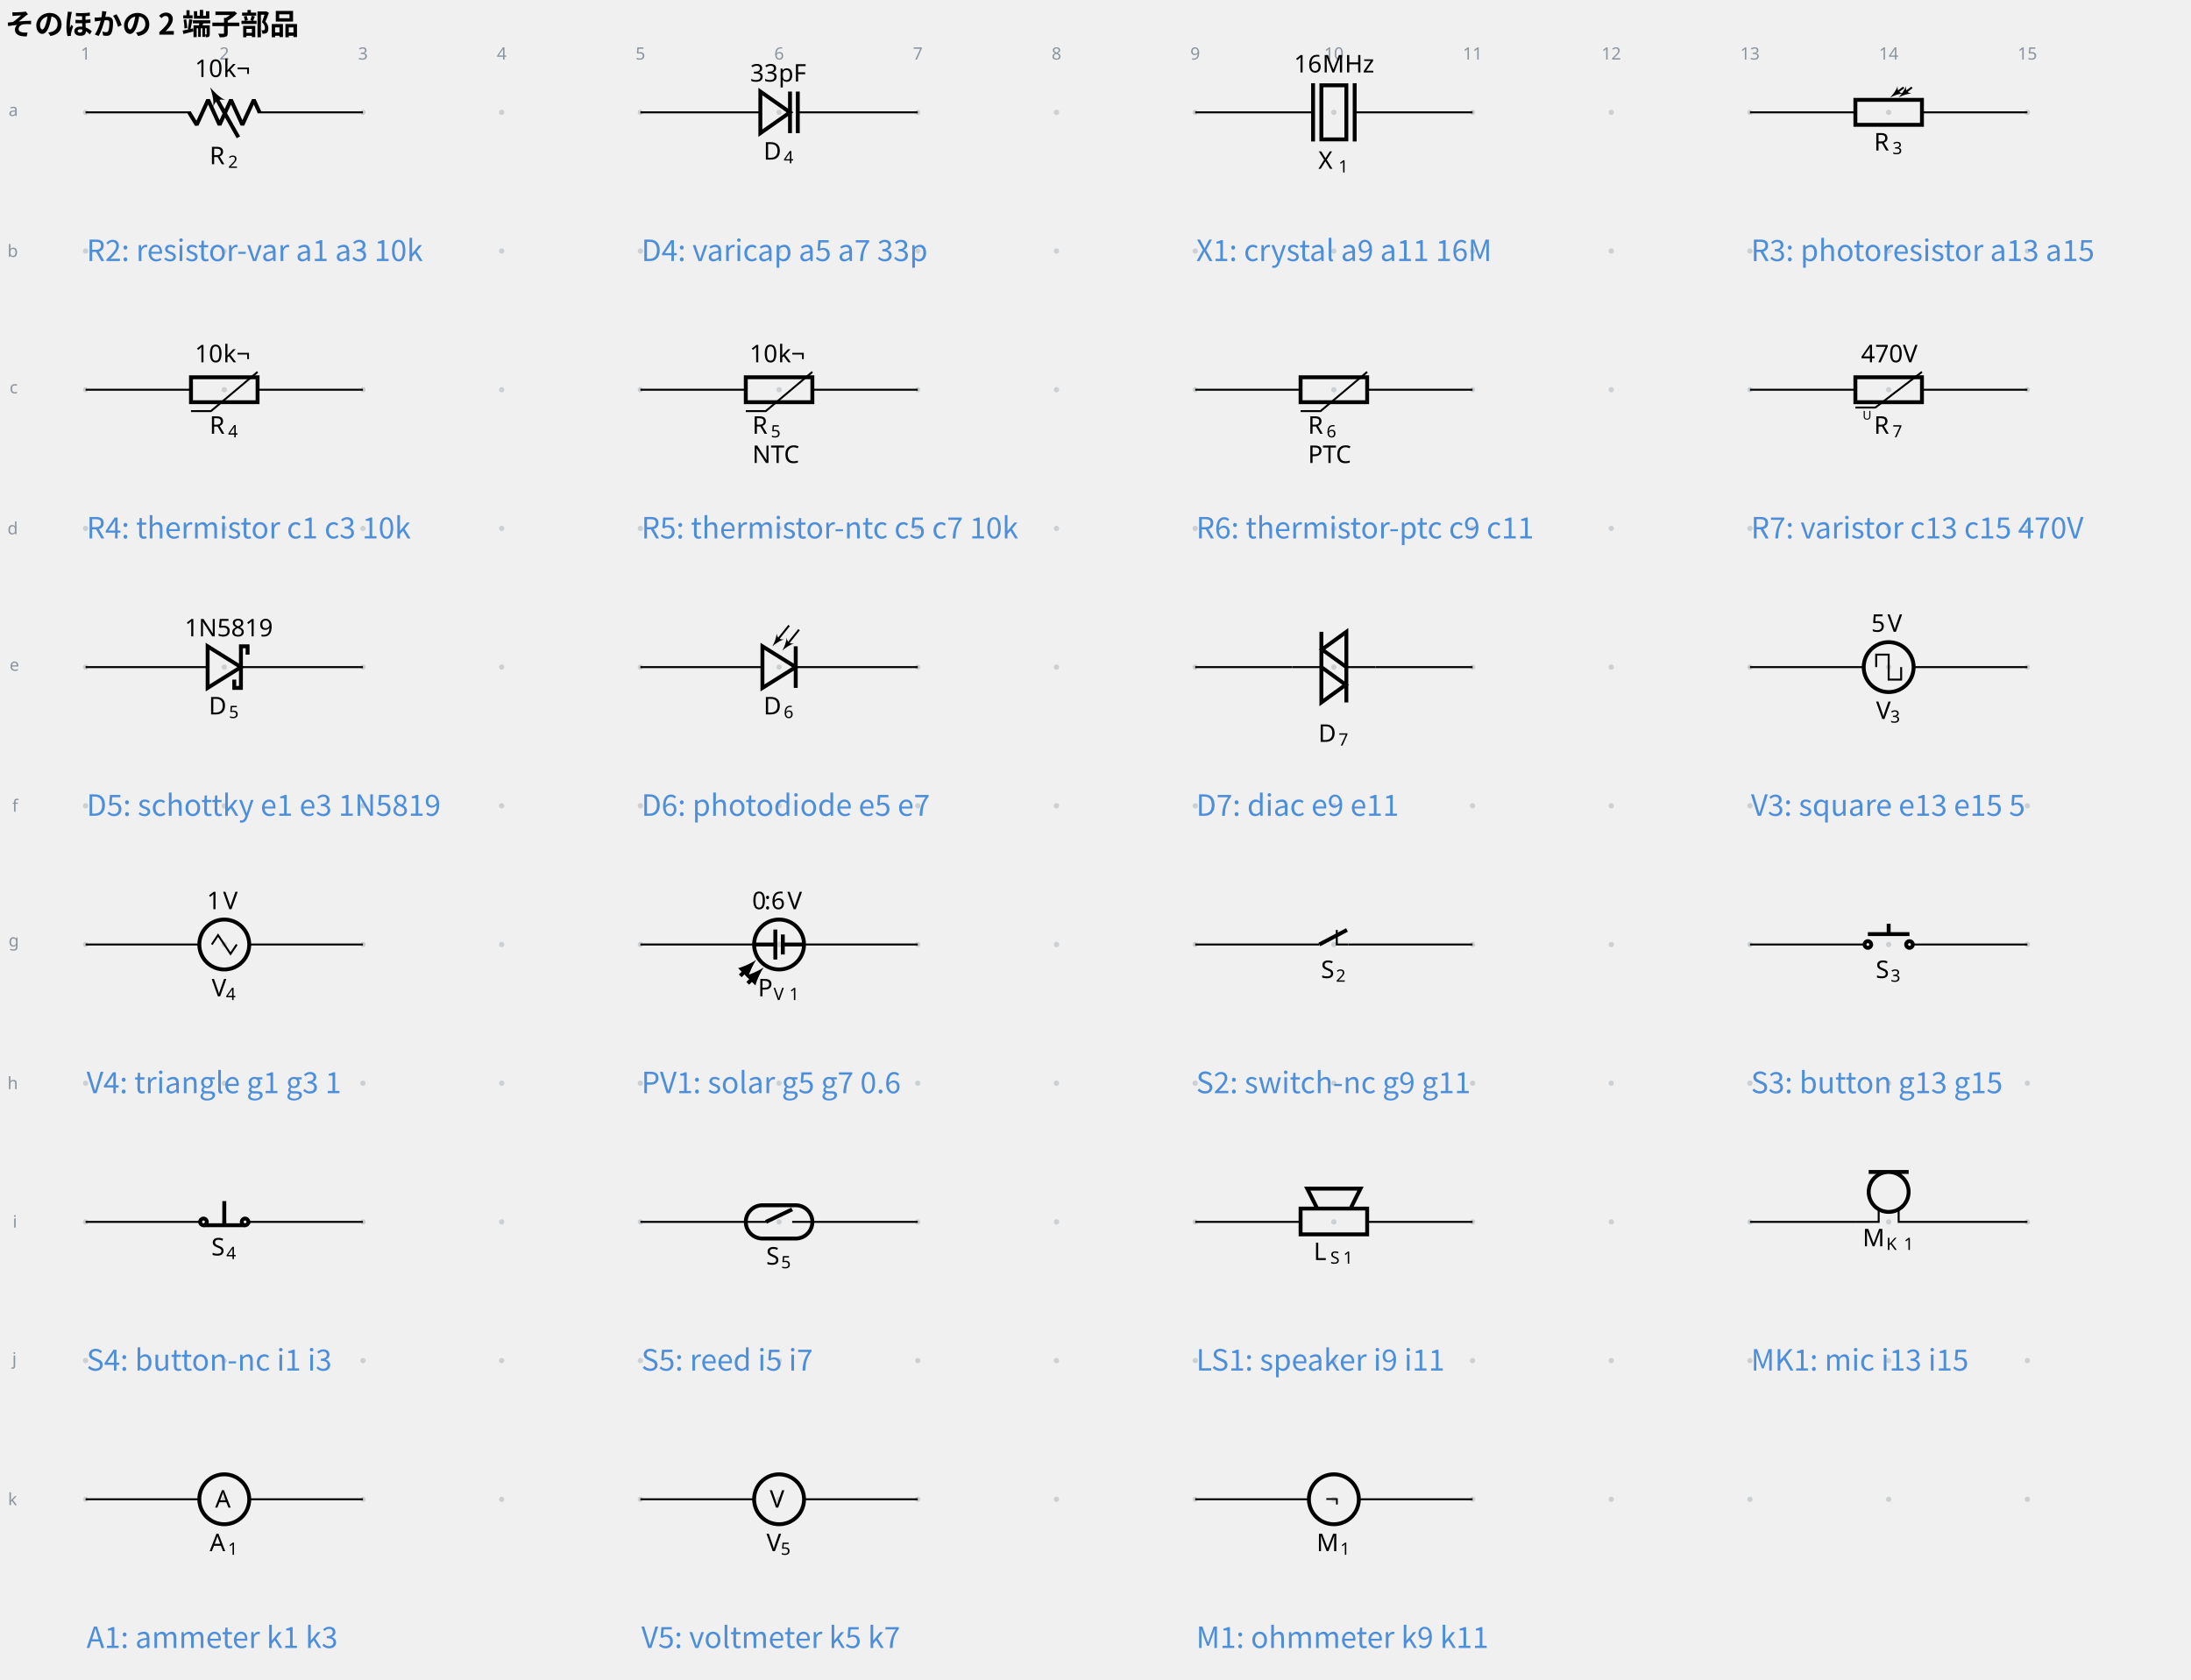
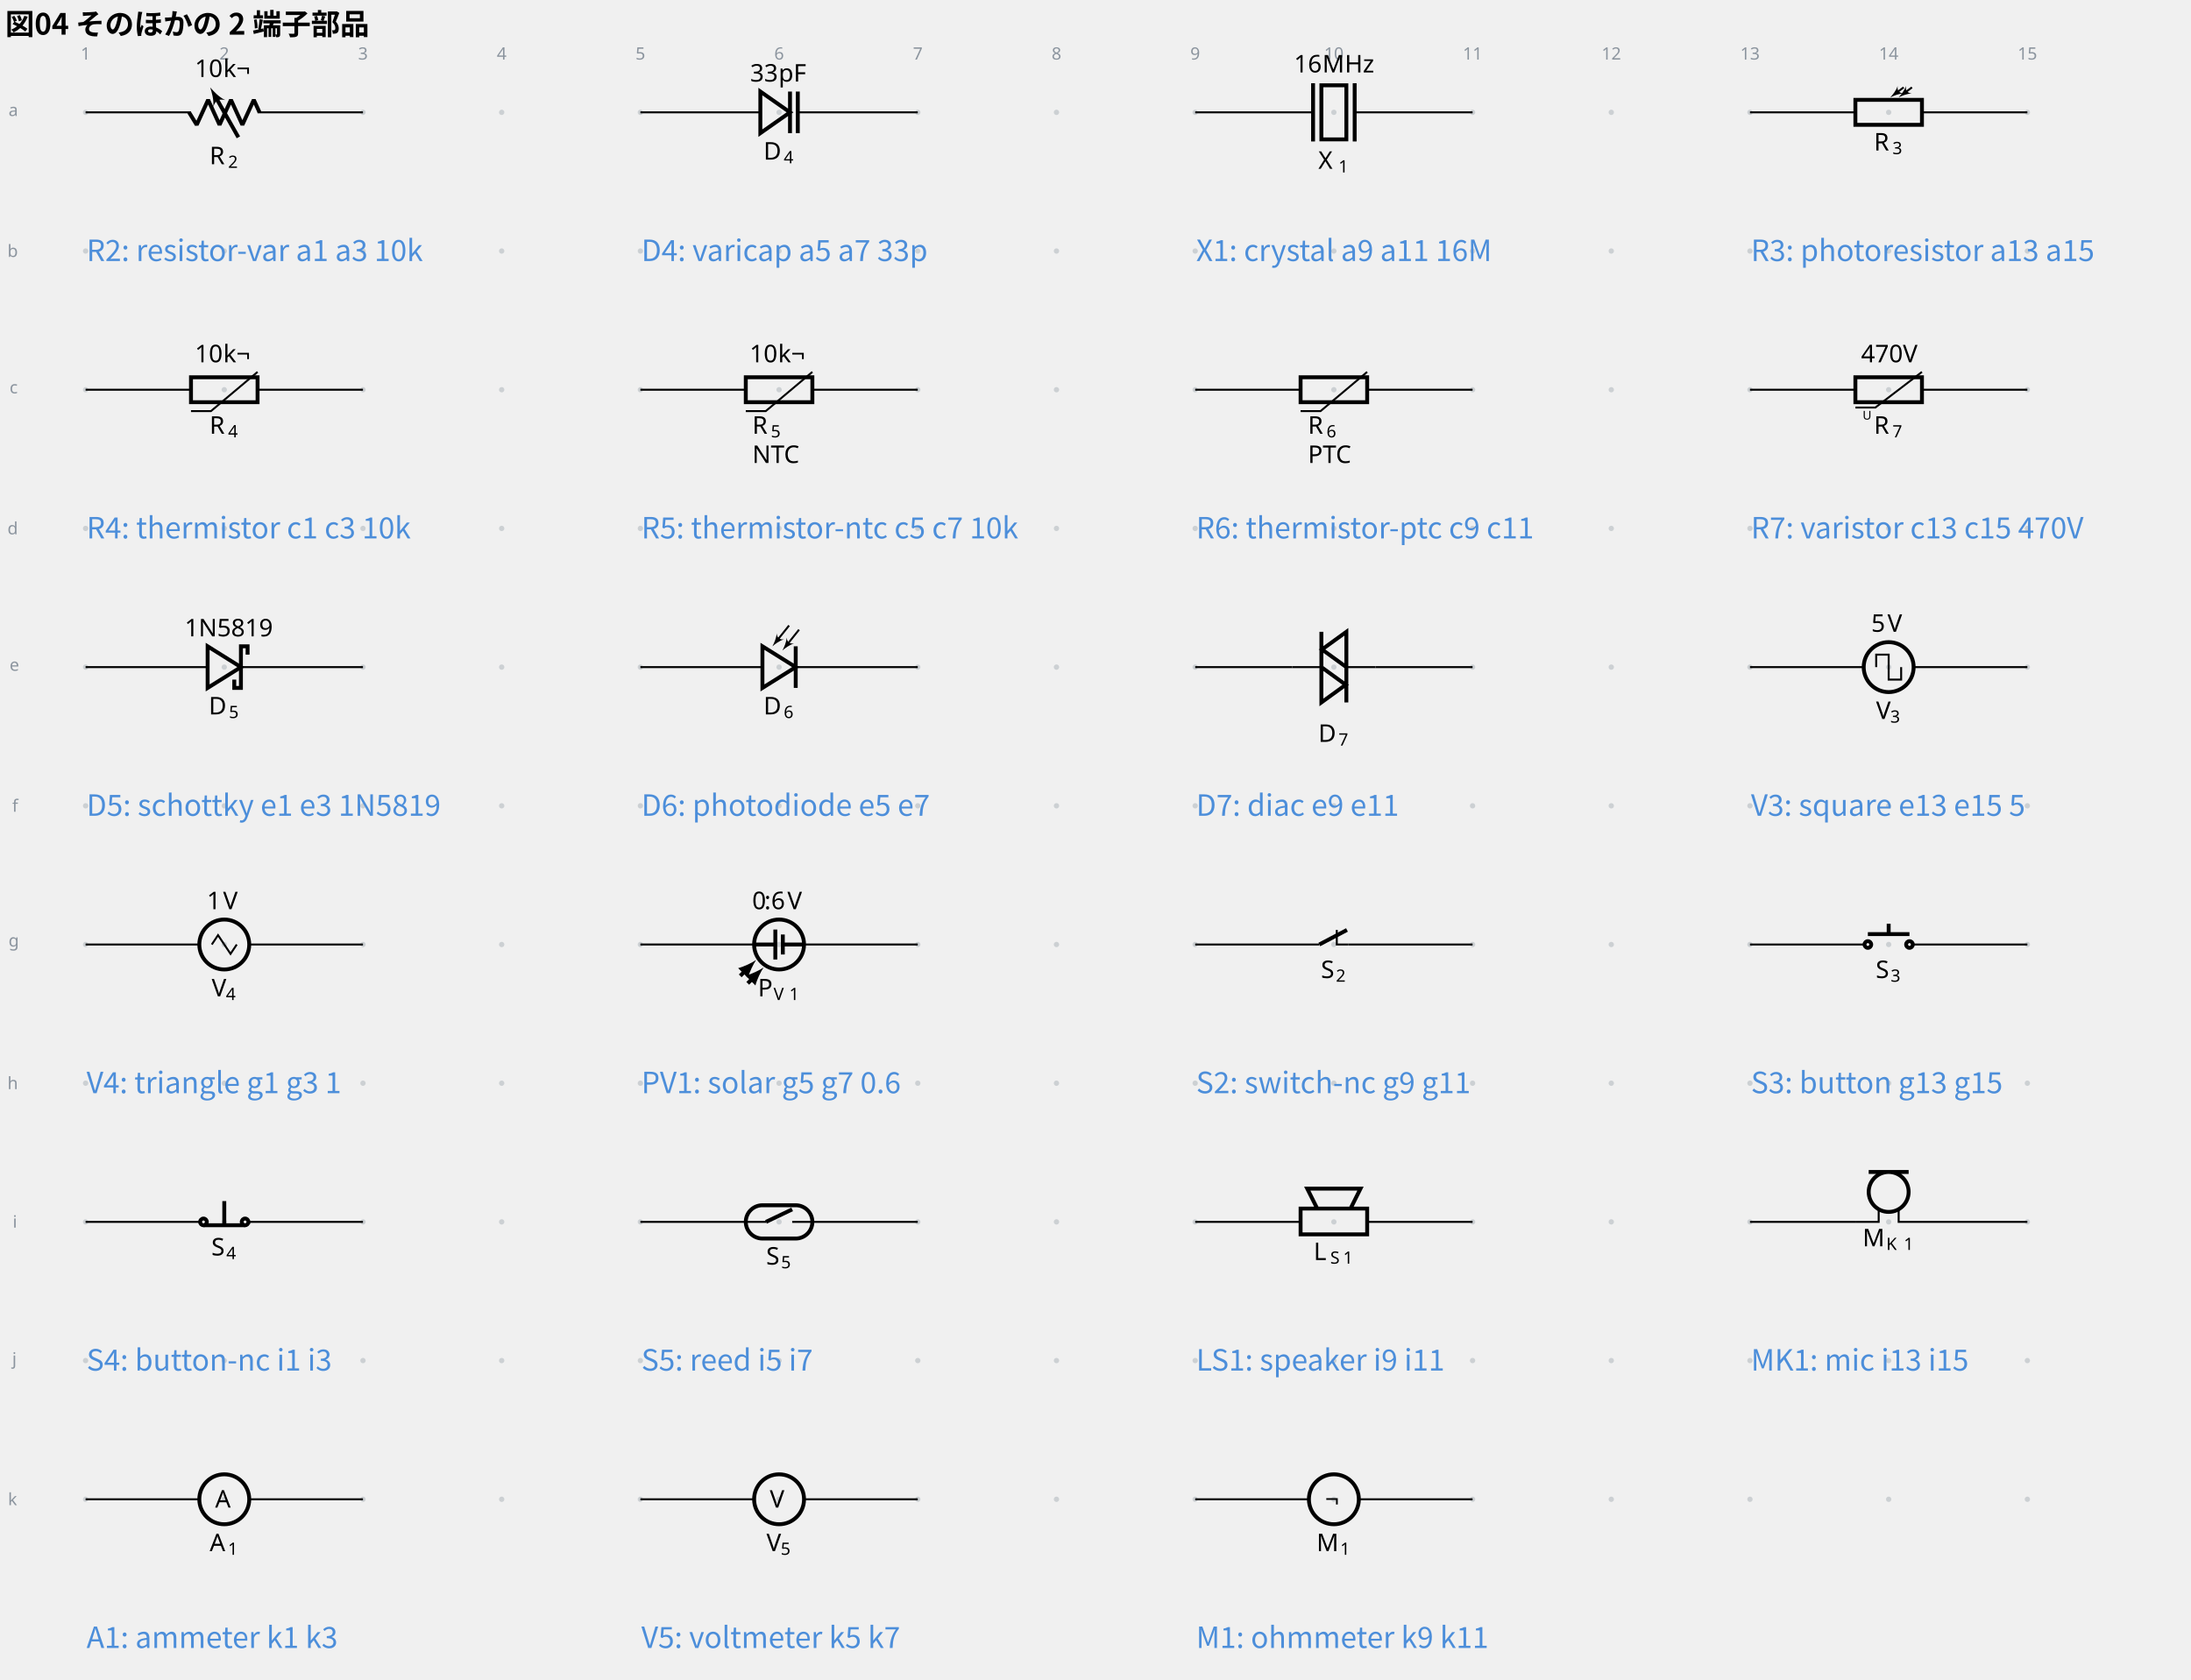
<svg xmlns="http://www.w3.org/2000/svg" data-circuit-fence="0.1.0" fill="currentColor" width="1198.565" height="918.926" viewBox="-72 -72 898.924 689.194">
  <g stroke="currentColor" stroke-miterlimit="10" stroke-width=".8">
    <path fill="#8b949e" fill-opacity=".35" stroke="none" stroke-opacity=".35" d="M-35.787-25.909a1.1 1.1 0 1 0-2.2 0 1.1 1.1 0 0 0 2.2 0M-35.787 30.997a1.1 1.1 0 1 0-2.2 0 1.1 1.1 0 0 0 2.2 0M-35.787 87.902a1.1 1.1 0 1 0-2.2 0 1.1 1.1 0 0 0 2.2 0M-35.787 144.808a1.1 1.1 0 1 0-2.2 0 1.1 1.1 0 0 0 2.2 0M-35.787 201.713a1.1 1.1 0 1 0-2.2 0 1.1 1.1 0 0 0 2.2 0M-35.787 258.619a1.1 1.1 0 1 0-2.2 0 1.1 1.1 0 0 0 2.2 0M-35.787 315.524a1.1 1.1 0 1 0-2.2 0 1.1 1.1 0 0 0 2.2 0M-35.787 372.43a1.1 1.1 0 1 0-2.2 0 1.1 1.1 0 0 0 2.2 0M-35.787 429.335a1.1 1.1 0 1 0-2.2 0 1.1 1.1 0 0 0 2.2 0M-35.787 486.24a1.1 1.1 0 1 0-2.2 0 1.1 1.1 0 0 0 2.2 0M-35.787 543.146a1.1 1.1 0 1 0-2.2 0 1.1 1.1 0 0 0 2.2 0M21.118-25.909a1.1 1.1 0 1 0-2.2 0 1.1 1.1 0 0 0 2.2 0M21.118 30.997a1.1 1.1 0 1 0-2.2 0 1.1 1.1 0 0 0 2.2 0M21.118 87.902a1.1 1.1 0 1 0-2.2 0 1.1 1.1 0 0 0 2.2 0M21.118 144.808a1.1 1.1 0 1 0-2.2 0 1.1 1.1 0 0 0 2.2 0M21.118 201.713a1.1 1.1 0 1 0-2.2 0 1.1 1.1 0 0 0 2.2 0M21.118 258.619a1.1 1.1 0 1 0-2.2 0 1.1 1.1 0 0 0 2.2 0M21.118 315.524a1.1 1.1 0 1 0-2.2 0 1.1 1.1 0 0 0 2.2 0M21.118 372.43a1.1 1.1 0 1 0-2.2 0 1.1 1.1 0 0 0 2.2 0M21.118 429.335a1.1 1.1 0 1 0-2.2 0 1.1 1.1 0 0 0 2.2 0M21.118 486.24a1.1 1.1 0 1 0-2.2 0 1.1 1.1 0 0 0 2.2 0M21.118 543.146a1.1 1.1 0 1 0-2.2 0 1.1 1.1 0 0 0 2.2 0M78.024-25.909a1.1 1.1 0 1 0-2.2 0 1.1 1.1 0 0 0 2.2 0M78.024 30.997a1.1 1.1 0 1 0-2.2 0 1.1 1.1 0 0 0 2.2 0M78.024 87.902a1.1 1.1 0 1 0-2.2 0 1.1 1.1 0 0 0 2.2 0M78.024 144.808a1.1 1.1 0 1 0-2.2 0 1.1 1.1 0 0 0 2.2 0M78.024 201.713a1.1 1.1 0 1 0-2.2 0 1.1 1.1 0 0 0 2.2 0M78.024 258.619a1.1 1.1 0 1 0-2.2 0 1.1 1.1 0 0 0 2.2 0M78.024 315.524a1.1 1.1 0 1 0-2.2 0 1.1 1.1 0 0 0 2.2 0M78.024 372.43a1.1 1.1 0 1 0-2.2 0 1.1 1.1 0 0 0 2.2 0M78.024 429.335a1.1 1.1 0 1 0-2.2 0 1.1 1.1 0 0 0 2.2 0M78.024 486.24a1.1 1.1 0 1 0-2.2 0 1.1 1.1 0 0 0 2.2 0M78.024 543.146a1.1 1.1 0 1 0-2.2 0 1.1 1.1 0 0 0 2.2 0M134.93-25.909a1.1 1.1 0 1 0-2.2 0 1.1 1.1 0 0 0 2.2 0M134.93 30.997a1.1 1.1 0 1 0-2.2 0 1.1 1.1 0 0 0 2.2 0M134.93 87.902a1.1 1.1 0 1 0-2.2 0 1.1 1.1 0 0 0 2.2 0M134.93 144.808a1.1 1.1 0 1 0-2.2 0 1.1 1.1 0 0 0 2.2 0M134.93 201.713a1.1 1.1 0 1 0-2.2 0 1.1 1.1 0 0 0 2.2 0M134.93 258.619a1.1 1.1 0 1 0-2.2 0 1.1 1.1 0 0 0 2.2 0M134.93 315.524a1.1 1.1 0 1 0-2.2 0 1.1 1.1 0 0 0 2.2 0M134.93 372.43a1.1 1.1 0 1 0-2.2 0 1.1 1.1 0 0 0 2.2 0M134.93 429.335a1.1 1.1 0 1 0-2.2 0 1.1 1.1 0 0 0 2.2 0M134.93 486.24a1.1 1.1 0 1 0-2.2 0 1.1 1.1 0 0 0 2.2 0M134.93 543.146a1.1 1.1 0 1 0-2.2 0 1.1 1.1 0 0 0 2.2 0M191.835-25.909a1.1 1.1 0 1 0-2.2 0 1.1 1.1 0 0 0 2.2 0M191.835 30.997a1.1 1.1 0 1 0-2.2 0 1.1 1.1 0 0 0 2.2 0M191.835 87.902a1.1 1.1 0 1 0-2.2 0 1.1 1.1 0 0 0 2.2 0M191.835 144.808a1.1 1.1 0 1 0-2.2 0 1.1 1.1 0 0 0 2.2 0M191.835 201.713a1.1 1.1 0 1 0-2.2 0 1.1 1.1 0 0 0 2.2 0M191.835 258.619a1.1 1.1 0 1 0-2.2 0 1.1 1.1 0 0 0 2.2 0M191.835 315.524a1.1 1.1 0 1 0-2.2 0 1.1 1.1 0 0 0 2.2 0M191.835 372.43a1.1 1.1 0 1 0-2.2 0 1.1 1.1 0 0 0 2.2 0M191.835 429.335a1.1 1.1 0 1 0-2.2 0 1.1 1.1 0 0 0 2.2 0M191.835 486.24a1.1 1.1 0 1 0-2.2 0 1.1 1.1 0 0 0 2.2 0M191.835 543.146a1.1 1.1 0 1 0-2.2 0 1.1 1.1 0 0 0 2.2 0M248.74-25.909a1.1 1.1 0 1 0-2.2 0 1.1 1.1 0 0 0 2.2 0M248.74 30.997a1.1 1.1 0 1 0-2.2 0 1.1 1.1 0 0 0 2.2 0M248.74 87.902a1.1 1.1 0 1 0-2.2 0 1.1 1.1 0 0 0 2.2 0M248.74 144.808a1.1 1.1 0 1 0-2.2 0 1.1 1.1 0 0 0 2.2 0M248.74 201.713a1.1 1.1 0 1 0-2.2 0 1.1 1.1 0 0 0 2.2 0M248.74 258.619a1.1 1.1 0 1 0-2.2 0 1.1 1.1 0 0 0 2.2 0M248.74 315.524a1.1 1.1 0 1 0-2.2 0 1.1 1.1 0 0 0 2.2 0M248.74 372.43a1.1 1.1 0 1 0-2.2 0 1.1 1.1 0 0 0 2.2 0M248.74 429.335a1.1 1.1 0 1 0-2.2 0 1.1 1.1 0 0 0 2.2 0M248.74 486.24a1.1 1.1 0 1 0-2.2 0 1.1 1.1 0 0 0 2.2 0M248.74 543.146a1.1 1.1 0 1 0-2.2 0 1.1 1.1 0 0 0 2.2 0M305.646-25.909a1.1 1.1 0 1 0-2.2 0 1.1 1.1 0 0 0 2.2 0M305.646 30.997a1.1 1.1 0 1 0-2.2 0 1.1 1.1 0 0 0 2.2 0M305.646 87.902a1.1 1.1 0 1 0-2.2 0 1.1 1.1 0 0 0 2.2 0M305.646 144.808a1.1 1.1 0 1 0-2.2 0 1.1 1.1 0 0 0 2.2 0M305.646 201.713a1.1 1.1 0 1 0-2.2 0 1.1 1.1 0 0 0 2.2 0M305.646 258.619a1.1 1.1 0 1 0-2.2 0 1.1 1.1 0 0 0 2.2 0M305.646 315.524a1.1 1.1 0 1 0-2.2 0 1.1 1.1 0 0 0 2.2 0M305.646 372.43a1.1 1.1 0 1 0-2.2 0 1.1 1.1 0 0 0 2.2 0M305.646 429.335a1.1 1.1 0 1 0-2.2 0 1.1 1.1 0 0 0 2.2 0M305.646 486.24a1.1 1.1 0 1 0-2.2 0 1.1 1.1 0 0 0 2.2 0M305.646 543.146a1.1 1.1 0 1 0-2.2 0 1.1 1.1 0 0 0 2.2 0M362.551-25.909a1.1 1.1 0 1 0-2.2 0 1.1 1.1 0 0 0 2.2 0M362.551 30.997a1.1 1.1 0 1 0-2.2 0 1.1 1.1 0 0 0 2.2 0M362.551 87.902a1.1 1.1 0 1 0-2.2 0 1.1 1.1 0 0 0 2.2 0M362.551 144.808a1.1 1.1 0 1 0-2.2 0 1.1 1.1 0 0 0 2.2 0M362.551 201.713a1.1 1.1 0 1 0-2.2 0 1.1 1.1 0 0 0 2.2 0M362.551 258.619a1.1 1.1 0 1 0-2.2 0 1.1 1.1 0 0 0 2.2 0M362.551 315.524a1.1 1.1 0 1 0-2.2 0 1.1 1.1 0 0 0 2.2 0M362.551 372.43a1.1 1.1 0 1 0-2.2 0 1.1 1.1 0 0 0 2.2 0M362.551 429.335a1.1 1.1 0 1 0-2.2 0 1.1 1.1 0 0 0 2.2 0M362.551 486.24a1.1 1.1 0 1 0-2.2 0 1.1 1.1 0 0 0 2.2 0M362.551 543.146a1.1 1.1 0 1 0-2.2 0 1.1 1.1 0 0 0 2.2 0M419.457-25.909a1.1 1.1 0 1 0-2.2 0 1.1 1.1 0 0 0 2.2 0M419.457 30.997a1.1 1.1 0 1 0-2.2 0 1.1 1.1 0 0 0 2.2 0M419.457 87.902a1.1 1.1 0 1 0-2.2 0 1.1 1.1 0 0 0 2.2 0M419.457 144.808a1.1 1.1 0 1 0-2.2 0 1.1 1.1 0 0 0 2.2 0M419.457 201.713a1.1 1.1 0 1 0-2.2 0 1.1 1.1 0 0 0 2.2 0M419.457 258.619a1.1 1.1 0 1 0-2.2 0 1.1 1.1 0 0 0 2.2 0M419.457 315.524a1.1 1.1 0 1 0-2.2 0 1.1 1.1 0 0 0 2.2 0M419.457 372.43a1.1 1.1 0 1 0-2.2 0 1.1 1.1 0 0 0 2.2 0M419.457 429.335a1.1 1.1 0 1 0-2.2 0 1.1 1.1 0 0 0 2.2 0M419.457 486.24a1.1 1.1 0 1 0-2.2 0 1.1 1.1 0 0 0 2.2 0M419.457 543.146a1.1 1.1 0 1 0-2.2 0 1.1 1.1 0 0 0 2.2 0M476.362-25.909a1.1 1.1 0 1 0-2.2 0 1.1 1.1 0 0 0 2.2 0M476.362 30.997a1.1 1.1 0 1 0-2.2 0 1.1 1.1 0 0 0 2.2 0M476.362 87.902a1.1 1.1 0 1 0-2.2 0 1.1 1.1 0 0 0 2.2 0M476.362 144.808a1.1 1.1 0 1 0-2.2 0 1.1 1.1 0 0 0 2.2 0M476.362 201.713a1.1 1.1 0 1 0-2.2 0 1.1 1.1 0 0 0 2.2 0M476.362 258.619a1.1 1.1 0 1 0-2.2 0 1.1 1.1 0 0 0 2.2 0M476.362 315.524a1.1 1.1 0 1 0-2.2 0 1.1 1.1 0 0 0 2.2 0M476.362 372.43a1.1 1.1 0 1 0-2.2 0 1.1 1.1 0 0 0 2.2 0M476.362 429.335a1.1 1.1 0 1 0-2.2 0 1.1 1.1 0 0 0 2.2 0M476.362 486.24a1.1 1.1 0 1 0-2.2 0 1.1 1.1 0 0 0 2.2 0M476.362 543.146a1.1 1.1 0 1 0-2.2 0 1.1 1.1 0 0 0 2.2 0M533.268-25.909a1.1 1.1 0 1 0-2.2 0 1.1 1.1 0 0 0 2.2 0M533.268 30.997a1.1 1.1 0 1 0-2.2 0 1.1 1.1 0 0 0 2.2 0M533.268 87.902a1.1 1.1 0 1 0-2.2 0 1.1 1.1 0 0 0 2.2 0M533.268 144.808a1.1 1.1 0 1 0-2.2 0 1.1 1.1 0 0 0 2.2 0M533.268 201.713a1.1 1.1 0 1 0-2.2 0 1.1 1.1 0 0 0 2.2 0M533.268 258.619a1.1 1.1 0 1 0-2.2 0 1.1 1.1 0 0 0 2.2 0M533.268 315.524a1.1 1.1 0 1 0-2.2 0 1.1 1.1 0 0 0 2.2 0M533.268 372.43a1.1 1.1 0 1 0-2.2 0 1.1 1.1 0 0 0 2.2 0M533.268 429.335a1.1 1.1 0 1 0-2.2 0 1.1 1.1 0 0 0 2.2 0M533.268 486.24a1.1 1.1 0 1 0-2.2 0 1.1 1.1 0 0 0 2.2 0M533.268 543.146a1.1 1.1 0 1 0-2.2 0 1.1 1.1 0 0 0 2.2 0M590.173-25.909a1.1 1.1 0 1 0-2.2 0 1.1 1.1 0 0 0 2.2 0M590.173 30.997a1.1 1.1 0 1 0-2.2 0 1.1 1.1 0 0 0 2.2 0M590.173 87.902a1.1 1.1 0 1 0-2.2 0 1.1 1.1 0 0 0 2.2 0M590.173 144.808a1.1 1.1 0 1 0-2.2 0 1.1 1.1 0 0 0 2.2 0M590.173 201.713a1.1 1.1 0 1 0-2.2 0 1.1 1.1 0 0 0 2.2 0M590.173 258.619a1.1 1.1 0 1 0-2.2 0 1.1 1.1 0 0 0 2.2 0M590.173 315.524a1.1 1.1 0 1 0-2.2 0 1.1 1.1 0 0 0 2.2 0M590.173 372.43a1.1 1.1 0 1 0-2.2 0 1.1 1.1 0 0 0 2.2 0M590.173 429.335a1.1 1.1 0 1 0-2.2 0 1.1 1.1 0 0 0 2.2 0M590.173 486.24a1.1 1.1 0 1 0-2.2 0 1.1 1.1 0 0 0 2.2 0M590.173 543.146a1.1 1.1 0 1 0-2.2 0 1.1 1.1 0 0 0 2.2 0M647.079-25.909a1.1 1.1 0 1 0-2.2 0 1.1 1.1 0 0 0 2.2 0M647.079 30.997a1.1 1.1 0 1 0-2.2 0 1.1 1.1 0 0 0 2.2 0M647.079 87.902a1.1 1.1 0 1 0-2.2 0 1.1 1.1 0 0 0 2.2 0M647.079 144.808a1.1 1.1 0 1 0-2.2 0 1.1 1.1 0 0 0 2.2 0M647.079 201.713a1.1 1.1 0 1 0-2.2 0 1.1 1.1 0 0 0 2.2 0M647.079 258.619a1.1 1.1 0 1 0-2.2 0 1.1 1.1 0 0 0 2.2 0M647.079 315.524a1.1 1.1 0 1 0-2.2 0 1.1 1.1 0 0 0 2.2 0M647.079 372.43a1.1 1.1 0 1 0-2.2 0 1.1 1.1 0 0 0 2.2 0M647.079 429.335a1.1 1.1 0 1 0-2.2 0 1.1 1.1 0 0 0 2.2 0M647.079 486.24a1.1 1.1 0 1 0-2.2 0 1.1 1.1 0 0 0 2.2 0M647.079 543.146a1.1 1.1 0 1 0-2.2 0 1.1 1.1 0 0 0 2.2 0M703.984-25.909a1.1 1.1 0 1 0-2.2 0 1.1 1.1 0 0 0 2.2 0M703.984 30.997a1.1 1.1 0 1 0-2.2 0 1.1 1.1 0 0 0 2.2 0M703.984 87.902a1.1 1.1 0 1 0-2.2 0 1.1 1.1 0 0 0 2.2 0M703.984 144.808a1.1 1.1 0 1 0-2.2 0 1.1 1.1 0 0 0 2.2 0M703.984 201.713a1.1 1.1 0 1 0-2.2 0 1.1 1.1 0 0 0 2.2 0M703.984 258.619a1.1 1.1 0 1 0-2.2 0 1.1 1.1 0 0 0 2.2 0M703.984 315.524a1.1 1.1 0 1 0-2.2 0 1.1 1.1 0 0 0 2.2 0M703.984 372.43a1.1 1.1 0 1 0-2.2 0 1.1 1.1 0 0 0 2.2 0M703.984 429.335a1.1 1.1 0 1 0-2.2 0 1.1 1.1 0 0 0 2.2 0M703.984 486.24a1.1 1.1 0 1 0-2.2 0 1.1 1.1 0 0 0 2.2 0M703.984 543.146a1.1 1.1 0 1 0-2.2 0 1.1 1.1 0 0 0 2.2 0M760.89-25.909a1.1 1.1 0 1 0-2.2 0 1.1 1.1 0 0 0 2.2 0M760.89 30.997a1.1 1.1 0 1 0-2.2 0 1.1 1.1 0 0 0 2.2 0M760.89 87.902a1.1 1.1 0 1 0-2.2 0 1.1 1.1 0 0 0 2.2 0M760.89 144.808a1.1 1.1 0 1 0-2.2 0 1.1 1.1 0 0 0 2.2 0M760.89 201.713a1.1 1.1 0 1 0-2.2 0 1.1 1.1 0 0 0 2.2 0M760.89 258.619a1.1 1.1 0 1 0-2.2 0 1.1 1.1 0 0 0 2.2 0M760.89 315.524a1.1 1.1 0 1 0-2.2 0 1.1 1.1 0 0 0 2.2 0M760.89 372.43a1.1 1.1 0 1 0-2.2 0 1.1 1.1 0 0 0 2.2 0M760.89 429.335a1.1 1.1 0 1 0-2.2 0 1.1 1.1 0 0 0 2.2 0M760.89 486.24a1.1 1.1 0 1 0-2.2 0 1.1 1.1 0 0 0 2.2 0M760.89 543.146a1.1 1.1 0 1 0-2.2 0 1.1 1.1 0 0 0 2.2 0m-1.1 0" />
    <g fill="#8b949e" stroke="#8b949e">
      <text x="-36.887" y="-25.909" fill="#8b949e" stroke="none" font-family="cmr7" font-size="7" transform="translate(-1.993 -21.645)">1</text>
    </g>
    <g fill="#8b949e" stroke="#8b949e">
      <text x="-36.887" y="-25.909" fill="#8b949e" stroke="none" font-family="cmr7" font-size="7" transform="translate(54.912 -21.645)">2</text>
    </g>
    <g fill="#8b949e" stroke="#8b949e">
      <text x="-36.887" y="-25.909" fill="#8b949e" stroke="none" font-family="cmr7" font-size="7" transform="translate(111.818 -21.645)">3</text>
    </g>
    <g fill="#8b949e" stroke="#8b949e">
      <text x="-36.887" y="-25.909" fill="#8b949e" stroke="none" font-family="cmr7" font-size="7" transform="translate(168.723 -21.645)">4</text>
    </g>
    <g fill="#8b949e" stroke="#8b949e">
      <text x="-36.887" y="-25.909" fill="#8b949e" stroke="none" font-family="cmr7" font-size="7" transform="translate(225.629 -21.645)">5</text>
    </g>
    <g fill="#8b949e" stroke="#8b949e">
      <text x="-36.887" y="-25.909" fill="#8b949e" stroke="none" font-family="cmr7" font-size="7" transform="translate(282.534 -21.645)">6</text>
    </g>
    <g fill="#8b949e" stroke="#8b949e">
      <text x="-36.887" y="-25.909" fill="#8b949e" stroke="none" font-family="cmr7" font-size="7" transform="translate(339.44 -21.645)">7</text>
    </g>
    <g fill="#8b949e" stroke="#8b949e">
      <text x="-36.887" y="-25.909" fill="#8b949e" stroke="none" font-family="cmr7" font-size="7" transform="translate(396.345 -21.645)">8</text>
    </g>
    <g fill="#8b949e" stroke="#8b949e">
      <text x="-36.887" y="-25.909" fill="#8b949e" stroke="none" font-family="cmr7" font-size="7" transform="translate(453.25 -21.645)">9</text>
    </g>
    <g fill="#8b949e" stroke="#8b949e">
      <text x="-36.887" y="-25.909" fill="#8b949e" stroke="none" font-family="cmr7" font-size="7" transform="translate(508.163 -21.645)">10</text>
    </g>
    <g fill="#8b949e" stroke="#8b949e">
      <text x="-36.887" y="-25.909" fill="#8b949e" stroke="none" font-family="cmr7" font-size="7" transform="translate(565.069 -21.645)">11</text>
    </g>
    <g fill="#8b949e" stroke="#8b949e">
      <text x="-36.887" y="-25.909" fill="#8b949e" stroke="none" font-family="cmr7" font-size="7" transform="translate(621.974 -21.645)">12</text>
    </g>
    <g fill="#8b949e" stroke="#8b949e">
      <text x="-36.887" y="-25.909" fill="#8b949e" stroke="none" font-family="cmr7" font-size="7" transform="translate(678.88 -21.645)">13</text>
    </g>
    <g fill="#8b949e" stroke="#8b949e">
      <text x="-36.887" y="-25.909" fill="#8b949e" stroke="none" font-family="cmr7" font-size="7" transform="translate(735.785 -21.645)">14</text>
    </g>
    <g fill="#8b949e" stroke="#8b949e">
      <text x="-36.887" y="-25.909" fill="#8b949e" stroke="none" font-family="cmr7" font-size="7" transform="translate(792.69 -21.645)">15</text>
    </g>
    <g fill="#8b949e" stroke="#8b949e">
      <text x="-36.887" y="-25.909" fill="#8b949e" stroke="none" font-family="cmr7" font-size="7" transform="translate(-31.62 1.507)">a</text>
    </g>
    <g fill="#8b949e" stroke="#8b949e">
      <text x="-36.887" y="-25.909" fill="#8b949e" stroke="none" font-family="cmr7" font-size="7" transform="translate(-32.05 59.336)">b</text>
    </g>
    <g fill="#8b949e" stroke="#8b949e">
      <text x="-36.887" y="-25.909" fill="#8b949e" stroke="none" font-family="cmr7" font-size="7" transform="translate(-31.189 115.318)">c</text>
    </g>
    <g fill="#8b949e" stroke="#8b949e">
      <text x="-36.887" y="-25.909" fill="#8b949e" stroke="none" font-family="cmr7" font-size="7" transform="translate(-32.05 173.147)">d</text>
    </g>
    <g fill="#8b949e" stroke="#8b949e">
      <text x="-36.887" y="-25.909" fill="#8b949e" stroke="none" font-family="cmr7" font-size="7" transform="translate(-31.189 229.129)">e</text>
    </g>
    <g fill="#8b949e" stroke="#8b949e">
      <text x="-36.887" y="-25.909" fill="#8b949e" stroke="none" font-family="cmr7" font-size="7" transform="translate(-30.112 286.958)">f</text>
    </g>
    <g fill="#8b949e" stroke="#8b949e">
      <text x="-36.887" y="-25.909" fill="#8b949e" stroke="none" font-family="cmr7" font-size="7" transform="translate(-31.62 342.26)">g</text>
    </g>
    <g fill="#8b949e" stroke="#8b949e">
      <text x="-36.887" y="-25.909" fill="#8b949e" stroke="none" font-family="cmr7" font-size="7" transform="translate(-32.05 400.769)">h</text>
    </g>
    <g fill="#8b949e" stroke="#8b949e">
      <text x="-36.887" y="-25.909" fill="#8b949e" stroke="none" font-family="cmr7" font-size="7" transform="translate(-29.897 457.598)">i</text>
    </g>
    <g fill="#8b949e" stroke="#8b949e">
      <text x="-36.887" y="-25.909" fill="#8b949e" stroke="none" font-family="cmr7" font-size="7" transform="translate(-30.112 513.823)">j</text>
    </g>
    <g fill="#8b949e" stroke="#8b949e">
      <text x="-36.887" y="-25.909" fill="#8b949e" stroke="none" font-family="cmr7" font-size="7" transform="translate(-31.835 571.485)">k</text>
    </g>
    <path fill="none" d="M-36.887-25.909h.4m-.4 0H6.36m27.315 0h43.248m-.4 0h.4" />
    <g stroke-linejoin="bevel" stroke-width="1.6">
      <path fill="none" d="m5.561-25.909 3.143 5.122L13.39-31.03l4.685 10.243 4.686-10.243 4.686 10.243 4.686-10.243 2.343 5.121M25.801-15.666 16.477-32.18" />
      <path stroke="none" d="M14.235-36.152c.604 1.841 1.623 5.193 1.255 8.02.886-2.683 2.21-3.43 4.963-2.803-2.61-1.145-4.953-3.75-6.218-5.217" />
    </g>
    <g stroke="none">
      <text x="-36.887" y="-25.909" font-family="cmmi10" font-size="10" transform="translate(50.866 21.282)">R</text>
      <text x="-29.294" y="-24.409" font-family="cmr7" font-size="7" transform="translate(50.866 21.282)">2</text>
    </g>
    <g stroke="none" font-family="cmr10" font-size="10">
      <text x="-36.887" y="-25.909" transform="translate(44.822 -14.497)">10</text>
      <text x="-25.221" y="-25.909" transform="translate(44.822 -14.497)">k¬</text>
    </g>
    <path fill="none" d="M190.735-25.909h.4m-.4 0h49.223m15.364 0h49.224m-.4 0h.4" />
    <g stroke-width="1.6">
      <path fill="none" d="m252.122-25.909-12.164-8.536v17.072ZM252.122-17.373v-17.072m3.2 17.072v-17.072" />
    </g>
    <g stroke="none">
      <text x="-36.887" y="-25.909" font-family="cmmi10" font-size="10" transform="translate(278.145 19.404)">D</text>
      <text x="-28.608" y="-24.409" font-family="cmr7" font-size="7" transform="translate(278.145 19.404)">4</text>
    </g>
    <g stroke="none" font-family="cmr10" font-size="10">
      <text x="-36.887" y="-25.909" transform="translate(272.652 -12.619)">33</text>
      <text x="-25.221" y="-25.909" transform="translate(272.652 -12.619)">pF</text>
    </g>
    <path fill="none" d="M418.357-25.909h.4m-.4 0h48.37m17.071 0h48.37m-.4 0h.4" />
    <g stroke-width="1.6">
      <path fill="none" d="M466.726-37.859v23.9m17.072-23.9v23.9M470.14-37.005h10.244v22.193H470.14Z" />
    </g>
    <g stroke="none">
      <text x="-36.887" y="-25.909" font-family="cmmi10" font-size="10" transform="translate(505.764 23.16)">X</text>
      <text x="-28.602" y="-24.409" font-family="cmr7" font-size="7" transform="translate(505.764 23.16)">1</text>
    </g>
    <g stroke="none" font-family="cmr10" font-size="10">
      <text x="-36.887" y="-25.909" transform="translate(495.76 -16.374)">16</text>
      <text x="-25.221" y="-25.909" transform="translate(495.76 -16.374)">M</text>
      <text x="-16.054" y="-25.909" transform="translate(495.76 -16.374)">Hz</text>
    </g>
    <path fill="none" d="M645.979-25.909h.4m-.4 0h43.248m27.314 0h43.249m-.4 0h.4" />
    <path fill="none" stroke-width="1.6" d="M689.227-20.787h27.314V-31.03h-27.314Z" />
    <path fill="none" d="m712.444-36.152-2.967 2.226" />
    <path stroke="none" d="M706.981-32.055c1.196-.572 3.38-1.56 5.33-1.56-1.898-.363-2.522-1.195-2.34-3.12-.546 1.873-2.106 3.692-2.99 4.68" />
    <path fill="none" d="m709.03-36.152-2.967 2.226" />
    <path stroke="none" d="M703.567-32.055c1.196-.572 3.38-1.56 5.33-1.56-1.898-.363-2.522-1.195-2.34-3.12-.546 1.873-2.106 3.692-2.99 4.68" />
    <g stroke="none">
      <text x="-36.887" y="-25.909" font-family="cmmi10" font-size="10" transform="translate(733.732 15.648)">R</text>
      <text x="-29.294" y="-24.409" font-family="cmr7" font-size="7" transform="translate(733.732 15.648)">3</text>
    </g>
    <path fill="none" d="M-36.887 87.902h.4m-.4 0H6.36m27.315 0h43.248m-.4 0h.4" />
    <path fill="none" stroke-width="1.6" d="M6.361 82.788h27.315v10.229H6.36Z" />
    <path fill="none" d="M33.676 80.596 14.556 96.67H6.36" />
    <g stroke="none">
      <text x="-36.887" y="-25.909" font-family="cmmi10" font-size="10" transform="translate(50.866 131.863)">R</text>
      <text x="-29.294" y="-24.409" font-family="cmr7" font-size="7" transform="translate(50.866 131.863)">4</text>
    </g>
    <g stroke="none" font-family="cmr10" font-size="10">
      <text x="-36.887" y="-25.909" transform="translate(44.822 102.545)">10</text>
      <text x="-25.221" y="-25.909" transform="translate(44.822 102.545)">k¬</text>
    </g>
    <path fill="none" d="M190.735 87.902h.4m-.4 0h43.248m27.315 0h43.248m-.4 0h.4" />
    <path fill="none" stroke-width="1.6" d="M233.983 82.788h27.315v10.229h-27.315Z" />
    <path fill="none" d="m261.298 80.596-19.12 16.074h-8.195" />
    <g stroke="none">
      <text x="-34.887" y="-32.009" font-family="cmmi10" font-size="10" transform="translate(271.555 137.963)">R</text>
      <text x="-27.294" y="-30.509" font-family="cmr7" font-size="7" transform="translate(271.555 137.963)">5</text>
      <text x="-34.887" y="-20.009" font-family="cmr10" font-size="10" transform="translate(271.555 137.963)">NTC</text>
    </g>
    <g stroke="none" font-family="cmr10" font-size="10">
      <text x="-36.887" y="-25.909" transform="translate(272.444 102.545)">10</text>
      <text x="-25.221" y="-25.909" transform="translate(272.444 102.545)">k¬</text>
    </g>
    <path fill="none" d="M418.357 87.902h.4m-.4 0h43.248m27.315 0h43.248m-.4 0h.4" />
    <path fill="none" stroke-width="1.6" d="M461.605 82.788h27.315v10.229h-27.315Z" />
    <path fill="none" d="M488.92 80.596 469.8 96.67h-8.195" />
    <g stroke="none">
      <text x="-34.887" y="-32.009" font-family="cmmi10" font-size="10" transform="translate(499.524 137.963)">R</text>
      <text x="-27.294" y="-30.509" font-family="cmr7" font-size="7" transform="translate(499.524 137.963)">6</text>
      <text x="-34.887" y="-20.009" font-family="cmr10" font-size="10" transform="translate(499.524 137.963)">PTC</text>
    </g>
    <path fill="none" d="M645.979 87.902h.4m-.4 0h43.248m27.314 0h43.249m-.4 0h.4" />
    <path fill="none" stroke-width="1.6" d="M689.227 82.788h27.314v10.229h-27.314Z" />
    <path fill="none" d="m716.541 80.596-19.12 14.613h-8.194" />
    <text x="-36.887" y="-25.909" stroke="none" font-family="cmss8" font-size="5" transform="translate(729.071 126.051)">U</text>
    <g stroke="none">
      <text x="-36.887" y="-25.909" font-family="cmmi10" font-size="10" transform="translate(733.732 131.863)">R</text>
      <text x="-29.294" y="-24.409" font-family="cmr7" font-size="7" transform="translate(733.732 131.863)">7</text>
    </g>
    <text x="-36.887" y="-25.909" stroke="none" font-family="cmr10" font-size="10" transform="translate(728.452 102.545)">470V</text>
    <path fill="none" d="M-36.887 201.713h.4m-.4 0H13.19m13.657 0h50.077m-.4 0h.4" />
    <g stroke-width="1.6">
      <path fill="none" d="m26.847 201.713-13.657-8.536v17.072Z" />
      <path fill="none" d="M24.115 206.835v3.414h2.732v-17.072h2.731v3.415" />
    </g>
    <g stroke="none">
      <text x="-36.887" y="-25.909" font-family="cmmi10" font-size="10" transform="translate(50.523 247.026)">D</text>
      <text x="-28.608" y="-24.409" font-family="cmr7" font-size="7" transform="translate(50.523 247.026)">5</text>
    </g>
    <text x="-36.887" y="-25.909" stroke="none" font-family="cmr10" font-size="10" transform="translate(40.655 215.003)">1N5819</text>
    <path fill="none" d="M190.735 201.713h.4m-.4 0h50.077m13.657 0h50.077m-.4 0h.4" />
    <g stroke-width="1.6">
      <path fill="none" d="m254.469 201.713-13.657-8.536v17.072ZM254.469 210.249v-17.072" />
      <g stroke-width=".8">
        <path fill="none" d="m246.858 190.741 4.88-6.1" />
        <path stroke="none" d="M244.909 193.177c1.015-.852 2.883-2.355 4.77-2.842-1.928.122-2.74-.528-3.045-2.436-.06 1.949-1.116 4.1-1.725 5.278" />
        <path fill="none" d="m250.955 192.448 4.88-6.1" />
        <path stroke="none" d="M249.006 194.885c1.015-.853 2.883-2.355 4.77-2.843-1.928.122-2.74-.527-3.045-2.436-.06 1.95-1.116 4.101-1.725 5.279" />
      </g>
    </g>
    <g stroke="none">
      <text x="-36.887" y="-25.909" font-family="cmmi10" font-size="10" transform="translate(278.145 247.026)">D</text>
      <text x="-28.608" y="-24.409" font-family="cmr7" font-size="7" transform="translate(278.145 247.026)">6</text>
    </g>
    <path fill="none" d="M418.357 201.713h.4m-.4 0h39.834m34.143 0h39.834m-.4 0h.4" />
    <g stroke-width="1.6">
      <path fill="none" d="m470.14 201.713 9.988 7.242-9.987 7.242V187.23m10.243 14.483-9.987-7.242 9.987-7.241v28.967" />
      <g stroke-width=".8">
        <path fill="none" d="M470.14 201.713h-11.95m22.194 0h11.95" />
      </g>
    </g>
    <g stroke="none">
      <text x="-36.887" y="-25.909" font-family="cmmi10" font-size="10" transform="translate(505.767 258.293)">D</text>
      <text x="-28.608" y="-24.409" font-family="cmr7" font-size="7" transform="translate(505.767 258.293)">7</text>
    </g>
    <path fill="none" d="M645.979 201.713h.4m-.4 0h46.662m20.486 0h46.663m-.4 0h.4" />
    <g stroke-width="1.6">
      <path fill="none" d="M702.884 191.47c-5.657 0-10.243 4.586-10.243 10.243s4.586 10.243 10.243 10.243 10.243-4.586 10.243-10.243-4.586-10.243-10.243-10.243Zm0 10.243" />
    </g>
    <g stroke="none">
      <text x="-36.887" y="-25.909" font-family="cmmi10" font-size="10" transform="translate(734.612 248.904)">V</text>
      <text x="-31.054" y="-24.409" font-family="cmr7" font-size="7" transform="translate(734.612 248.904)">3</text>
    </g>
    <g stroke="none" font-family="cmr10" font-size="10">
      <text x="-36.887" y="-25.909" transform="translate(732.619 213.125)">5</text>
      <text x="-30.221" y="-25.909" transform="translate(732.619 213.125)">V</text>
    </g>
    <path fill="none" d="M697.763 201.713v-5.121h5.121v10.243h5.121v-5.121M-36.887 315.524h.4m-.4 0H9.775m20.486 0h46.663m-.4 0h.4" />
    <g stroke-width="1.6">
      <path fill="none" d="M20.018 305.281c-5.657 0-10.243 4.586-10.243 10.243s4.586 10.243 10.243 10.243 10.243-4.586 10.243-10.243-4.586-10.243-10.243-10.243Zm0 10.243" />
    </g>
    <g stroke="none">
      <text x="-36.887" y="-25.909" font-family="cmmi10" font-size="10" transform="translate(51.746 362.715)">V</text>
      <text x="-31.054" y="-24.409" font-family="cmr7" font-size="7" transform="translate(51.746 362.715)">4</text>
    </g>
    <g stroke="none" font-family="cmr10" font-size="10">
      <text x="-36.887" y="-25.909" transform="translate(49.753 326.936)">1</text>
      <text x="-30.221" y="-25.909" transform="translate(49.753 326.936)">V</text>
    </g>
    <path fill="none" d="m14.897 315.524 2.56-3.84 5.122 7.682 2.56-3.841M190.735 315.524h.4m-.4 0h46.662m20.486 0h46.663m-.4 0h.4" />
    <g stroke-width="1.6">
      <path fill="none" d="M247.64 305.281c5.657 0 10.243 4.586 10.243 10.243s-4.586 10.243-10.243 10.243-10.243-4.586-10.243-10.243 4.586-10.243 10.243-10.243ZM246.104 315.524h-8.707m11.78 0h8.706M249.177 311.427v8.194m-3.073-10.243v12.292M234.779 331.459l1.682-1.682" />
      <path stroke="none" d="M241.297 324.94c-1.701 1.164-4.836 2.687-7.389 3.359l4.03 4.03c.672-2.552 2.195-5.687 3.36-7.389" />
      <path fill="none" d="m231.706 328.386 1.682-1.682" />
      <path stroke="none" d="M238.224 321.867c-1.701 1.165-4.836 2.687-7.389 3.359l4.03 4.03c.672-2.552 2.195-5.687 3.36-7.389" />
    </g>
    <g stroke="none">
      <text x="-36.887" y="-25.909" font-family="cmmi10" font-size="10" transform="translate(275.852 362.715)">P</text>
      <text x="-30.467" y="-24.409" font-family="cmmi7" font-size="7" transform="translate(275.852 362.715)">V</text>
      <text x="-24.023" y="-24.409" font-family="cmr7" font-size="7" transform="translate(275.852 362.715)">1</text>
    </g>
    <g stroke="none" font-size="10">
      <text x="-36.887" y="-25.909" font-family="cmr10" transform="translate(273.486 326.936)">0</text>
      <text x="-31.887" y="-25.909" font-family="cmmi10" transform="translate(273.486 326.936)">:</text>
      <text x="-29.109" y="-25.909" font-family="cmr10" transform="translate(273.486 326.936)">6</text>
      <text x="-22.443" y="-25.909" font-family="cmr10" transform="translate(273.486 326.936)">V</text>
    </g>
    <path fill="none" d="M418.357 315.524h.4m-.4 0h50.93m11.95 0h50.93m-.399 0h.4" />
    <g stroke-width="1.6">
      <path fill="none" d="m469.287 315.524 11.353-5.975" />
      <g stroke-width=".8">
        <path fill="none" d="M481.237 315.524h-4.78v-5.975" />
      </g>
    </g>
    <g stroke="none">
      <text x="-36.887" y="-25.909" font-family="cmmi10" font-size="10" transform="translate(506.84 355.203)">S</text>
      <text x="-30.755" y="-24.409" font-family="cmr7" font-size="7" transform="translate(506.84 355.203)">2</text>
    </g>
    <path fill="none" d="M645.979 315.524h.4m-.4 0h48.37m17.071 0h48.37m-.4 0h.4" />
    <g stroke-width="1.6">
      <path fill="none" d="M694.348 311.256h17.072m-8.536 0v-4.268" />
      <g fill="#ffffff">
        <path d="M695.714 315.524a1.365 1.365 0 1 0-2.731 0 1.365 1.365 0 0 0 2.73 0Zm-1.366 0" />
      </g>
      <g fill="#ffffff">
        <path d="M712.785 315.524a1.365 1.365 0 1 0-2.73 0 1.365 1.365 0 0 0 2.73 0Zm-1.365 0" />
      </g>
    </g>
    <g stroke="none">
      <text x="-36.887" y="-25.909" font-family="cmmi10" font-size="10" transform="translate(734.462 355.203)">S</text>
      <text x="-30.755" y="-24.409" font-family="cmr7" font-size="7" transform="translate(734.462 355.203)">3</text>
    </g>
    <path fill="none" d="M-36.887 429.335h.4m-.4 0h48.37m17.071 0h48.37m-.4 0h.4" />
    <g stroke-width="1.6">
      <path fill="none" d="M11.483 430.7h17.071m-8.536 0v-9.9" />
      <g fill="#ffffff">
        <path d="M12.848 429.335a1.365 1.365 0 1 0-2.731 0 1.365 1.365 0 0 0 2.731 0Zm-1.365 0" />
      </g>
      <g fill="#ffffff">
        <path d="M29.92 429.335a1.365 1.365 0 1 0-2.731 0 1.365 1.365 0 0 0 2.73 0Zm-1.366 0" />
      </g>
    </g>
    <g stroke="none">
      <text x="-36.887" y="-25.909" font-family="cmmi10" font-size="10" transform="translate(51.596 469.014)">S</text>
      <text x="-30.755" y="-24.409" font-family="cmr7" font-size="7" transform="translate(51.596 469.014)">4</text>
    </g>
    <path fill="none" d="M190.735 429.335h.4m-.4 0h43.248m27.315 0h43.248m-.4 0h.4" />
    <g stroke-width="1.6">
      <path fill="none" d="M254.47 422.507a6.828 6.828 0 1 1 0 13.657H240.81a6.828 6.828 0 1 1 0-13.657ZM242.262 429.335l10.756-5.121" />
    </g>
    <path fill="none" d="M233.983 429.335h8.28m19.035 0h-8.28" />
    <g stroke="none">
      <text x="-36.887" y="-25.909" font-family="cmmi10" font-size="10" transform="translate(279.218 472.77)">S</text>
      <text x="-30.755" y="-24.409" font-family="cmr7" font-size="7" transform="translate(279.218 472.77)">5</text>
    </g>
    <path fill="none" d="M418.357 429.335h.4m-.4 0h43.248m27.315 0h43.248m-.4 0h.4" />
    <g stroke-width="1.6">
      <path fill="none" d="M461.605 423.872h27.315v10.585h-27.315Zm6.829 0-4.098-8.194h21.852l-4.097 8.194Z" />
    </g>
    <g stroke="none">
      <text x="-36.887" y="-25.909" font-family="cmmi10" font-size="10" transform="translate(503.857 470.892)">L</text>
      <text x="-30.082" y="-24.409" font-family="cmmi7" font-size="7" transform="translate(503.857 470.892)">S</text>
      <text x="-24.789" y="-24.409" font-family="cmr7" font-size="7" transform="translate(503.857 470.892)">1</text>
    </g>
    <path fill="none" d="M645.979 429.335h.4m-.4 0h43.248m27.314 0h43.249m-.4 0h.4" />
    <g fill="none" stroke-width="1.6">
      <path d="M711.078 417.044a8.194 8.194 0 1 0-16.388 0 8.194 8.194 0 0 0 16.388 0ZM694.69 408.85h16.389" />
    </g>
    <path fill="none" d="M689.227 429.335h9.56v-5.195m8.194 0v5.195h9.56" />
    <g stroke="none">
      <text x="-36.887" y="-25.909" font-family="cmmi10" font-size="10" transform="translate(729.073 465.258)">M</text>
      <text x="-27.186" y="-24.409" font-family="cmmi7" font-size="7" transform="translate(729.073 465.258)">K</text>
      <text x="-19.976" y="-24.409" font-family="cmr7" font-size="7" transform="translate(729.073 465.258)">1</text>
    </g>
    <path fill="none" d="M-36.887 543.146h.4m-.4 0H9.775m20.486 0h46.663m-.4 0h.4" />
    <g stroke-width="1.6">
      <path fill="none" d="M20.018 532.903c-5.657 0-10.243 4.586-10.243 10.243s4.586 10.243 10.243 10.243 10.243-4.586 10.243-10.243-4.586-10.243-10.243-10.243Zm0 10.243" />
      <text x="-36.887" y="-25.909" stroke="none" font-family="cmr10" font-size="10" transform="translate(53.155 572.472)">A</text>
    </g>
    <g stroke="none">
      <text x="-36.887" y="-25.909" font-family="cmmi10" font-size="10" transform="translate(50.912 590.337)">A</text>
      <text x="-29.387" y="-24.409" font-family="cmr7" font-size="7" transform="translate(50.912 590.337)">1</text>
    </g>
    <path fill="none" d="M190.735 543.146h.4m-.4 0h46.662m20.486 0h46.663m-.4 0h.4" />
    <g stroke-width="1.6">
      <path fill="none" d="M247.64 532.903c-5.657 0-10.243 4.586-10.243 10.243s4.586 10.243 10.243 10.243 10.243-4.586 10.243-10.243-4.586-10.243-10.243-10.243Zm0 10.243" />
      <text x="-36.887" y="-25.909" stroke="none" font-family="cmr10" font-size="10" transform="translate(280.708 572.472)">V</text>
    </g>
    <g stroke="none">
      <text x="-36.887" y="-25.909" font-family="cmmi10" font-size="10" transform="translate(279.368 590.337)">V</text>
      <text x="-31.054" y="-24.409" font-family="cmr7" font-size="7" transform="translate(279.368 590.337)">5</text>
    </g>
    <path fill="none" d="M418.357 543.146h.4m-.4 0h46.662m20.486 0h46.663m-.4 0h.4" />
    <g stroke-width="1.6">
      <path fill="none" d="M475.262 532.903c-5.657 0-10.243 4.586-10.243 10.243s4.586 10.243 10.243 10.243 10.243-4.586 10.243-10.243-4.586-10.243-10.243-10.243Zm0 10.243" />
      <text x="-36.887" y="-25.909" stroke="none" font-family="cmr10" font-size="10" transform="translate(508.538 572.472)">¬</text>
    </g>
    <g stroke="none">
      <text x="-36.887" y="-25.909" font-family="cmmi10" font-size="10" transform="translate(505.056 590.337)">M</text>
      <text x="-27.186" y="-24.409" font-family="cmr7" font-size="7" transform="translate(505.056 590.337)">1</text>
    </g>
    <g>
      <text x="-36.887" y="-25.909" fill="#4c8eda" stroke="none" font-family="'Noto Sans CJK JP','Noto Sans JP','Hiragino Sans','Yu Gothic',sans-serif" font-size="12" transform="translate(.4 61.005)">R2: resistor-var a1 a3 10k</text>
    </g>
    <g>
      <text x="-36.887" y="-25.909" fill="#4c8eda" stroke="none" font-family="'Noto Sans CJK JP','Noto Sans JP','Hiragino Sans','Yu Gothic',sans-serif" font-size="12" transform="translate(228.022 61.005)">D4: varicap a5 a7 33p</text>
    </g>
    <g>
      <text x="-36.887" y="-25.909" fill="#4c8eda" stroke="none" font-family="'Noto Sans CJK JP','Noto Sans JP','Hiragino Sans','Yu Gothic',sans-serif" font-size="12" transform="translate(455.644 61.005)">X1: crystal a9 a11 16M</text>
    </g>
    <g>
      <text x="-36.887" y="-25.909" fill="#4c8eda" stroke="none" font-family="'Noto Sans CJK JP','Noto Sans JP','Hiragino Sans','Yu Gothic',sans-serif" font-size="12" transform="translate(683.266 61.005)">R3: photoresistor a13 a15</text>
    </g>
    <g>
      <text x="-36.887" y="-25.909" fill="#4c8eda" stroke="none" font-family="'Noto Sans CJK JP','Noto Sans JP','Hiragino Sans','Yu Gothic',sans-serif" font-size="12" transform="translate(.4 174.816)">R4: thermistor c1 c3 10k</text>
    </g>
    <g>
      <text x="-36.887" y="-25.909" fill="#4c8eda" stroke="none" font-family="'Noto Sans CJK JP','Noto Sans JP','Hiragino Sans','Yu Gothic',sans-serif" font-size="12" transform="translate(228.022 174.816)">R5: thermistor-ntc c5 c7 10k</text>
    </g>
    <g>
      <text x="-36.887" y="-25.909" fill="#4c8eda" stroke="none" font-family="'Noto Sans CJK JP','Noto Sans JP','Hiragino Sans','Yu Gothic',sans-serif" font-size="12" transform="translate(455.644 174.816)">R6: thermistor-ptc c9 c11</text>
    </g>
    <g>
      <text x="-36.887" y="-25.909" fill="#4c8eda" stroke="none" font-family="'Noto Sans CJK JP','Noto Sans JP','Hiragino Sans','Yu Gothic',sans-serif" font-size="12" transform="translate(683.266 174.816)">R7: varistor c13 c15 470V</text>
    </g>
    <g>
      <text x="-36.887" y="-25.909" fill="#4c8eda" stroke="none" font-family="'Noto Sans CJK JP','Noto Sans JP','Hiragino Sans','Yu Gothic',sans-serif" font-size="12" transform="translate(.4 288.627)">D5: schottky e1 e3 1N5819</text>
    </g>
    <g>
      <text x="-36.887" y="-25.909" fill="#4c8eda" stroke="none" font-family="'Noto Sans CJK JP','Noto Sans JP','Hiragino Sans','Yu Gothic',sans-serif" font-size="12" transform="translate(228.022 288.627)">D6: photodiode e5 e7</text>
    </g>
    <g>
      <text x="-36.887" y="-25.909" fill="#4c8eda" stroke="none" font-family="'Noto Sans CJK JP','Noto Sans JP','Hiragino Sans','Yu Gothic',sans-serif" font-size="12" transform="translate(455.644 288.627)">D7: diac e9 e11</text>
    </g>
    <g>
      <text x="-36.887" y="-25.909" fill="#4c8eda" stroke="none" font-family="'Noto Sans CJK JP','Noto Sans JP','Hiragino Sans','Yu Gothic',sans-serif" font-size="12" transform="translate(683.266 288.627)">V3: square e13 e15 5</text>
    </g>
    <g>
      <text x="-36.887" y="-25.909" fill="#4c8eda" stroke="none" font-family="'Noto Sans CJK JP','Noto Sans JP','Hiragino Sans','Yu Gothic',sans-serif" font-size="12" transform="translate(.4 402.438)">V4: triangle g1 g3 1</text>
    </g>
    <g>
      <text x="-36.887" y="-25.909" fill="#4c8eda" stroke="none" font-family="'Noto Sans CJK JP','Noto Sans JP','Hiragino Sans','Yu Gothic',sans-serif" font-size="12" transform="translate(228.022 402.438)">PV1: solar g5 g7 0.6</text>
    </g>
    <g>
      <text x="-36.887" y="-25.909" fill="#4c8eda" stroke="none" font-family="'Noto Sans CJK JP','Noto Sans JP','Hiragino Sans','Yu Gothic',sans-serif" font-size="12" transform="translate(455.644 402.438)">S2: switch-nc g9 g11</text>
    </g>
    <g>
      <text x="-36.887" y="-25.909" fill="#4c8eda" stroke="none" font-family="'Noto Sans CJK JP','Noto Sans JP','Hiragino Sans','Yu Gothic',sans-serif" font-size="12" transform="translate(683.266 402.438)">S3: button g13 g15</text>
    </g>
    <g>
      <text x="-36.887" y="-25.909" fill="#4c8eda" stroke="none" font-family="'Noto Sans CJK JP','Noto Sans JP','Hiragino Sans','Yu Gothic',sans-serif" font-size="12" transform="translate(.4 516.25)">S4: button-nc i1 i3</text>
    </g>
    <g>
      <text x="-36.887" y="-25.909" fill="#4c8eda" stroke="none" font-family="'Noto Sans CJK JP','Noto Sans JP','Hiragino Sans','Yu Gothic',sans-serif" font-size="12" transform="translate(228.022 516.25)">S5: reed i5 i7</text>
    </g>
    <g>
      <text x="-36.887" y="-25.909" fill="#4c8eda" stroke="none" font-family="'Noto Sans CJK JP','Noto Sans JP','Hiragino Sans','Yu Gothic',sans-serif" font-size="12" transform="translate(455.644 516.25)">LS1: speaker i9 i11</text>
    </g>
    <g>
      <text x="-36.887" y="-25.909" fill="#4c8eda" stroke="none" font-family="'Noto Sans CJK JP','Noto Sans JP','Hiragino Sans','Yu Gothic',sans-serif" font-size="12" transform="translate(683.266 516.25)">MK1: mic i13 i15</text>
    </g>
    <g>
      <text x="-36.887" y="-25.909" fill="#4c8eda" stroke="none" font-family="'Noto Sans CJK JP','Noto Sans JP','Hiragino Sans','Yu Gothic',sans-serif" font-size="12" transform="translate(.4 630.06)">A1: ammeter k1 k3</text>
    </g>
    <g>
      <text x="-36.887" y="-25.909" fill="#4c8eda" stroke="none" font-family="'Noto Sans CJK JP','Noto Sans JP','Hiragino Sans','Yu Gothic',sans-serif" font-size="12" transform="translate(228.022 630.06)">V5: voltmeter k5 k7</text>
    </g>
    <g>
      <text x="-36.887" y="-25.909" fill="#4c8eda" stroke="none" font-family="'Noto Sans CJK JP','Noto Sans JP','Hiragino Sans','Yu Gothic',sans-serif" font-size="12" transform="translate(455.644 630.06)">M1: ohmmeter k9 k11</text>
    </g>
    <g>
-       <text x="-36.887" y="-25.909" fill="currentColor" stroke="none" font-family="'Noto Sans CJK JP','Noto Sans JP','Hiragino Sans','Yu Gothic',sans-serif" font-size="12" transform="translate(-32.983 -31.889)" font-weight="bold">そのほかの 2 端子部品</text>
+       <text x="-36.887" y="-25.909" fill="currentColor" stroke="none" font-family="'Noto Sans CJK JP','Noto Sans JP','Hiragino Sans','Yu Gothic',sans-serif" font-size="12" transform="translate(-32.983 -31.889)" font-weight="bold">図04 そのほかの 2 端子部品</text>
    </g>
  </g>
</svg>
